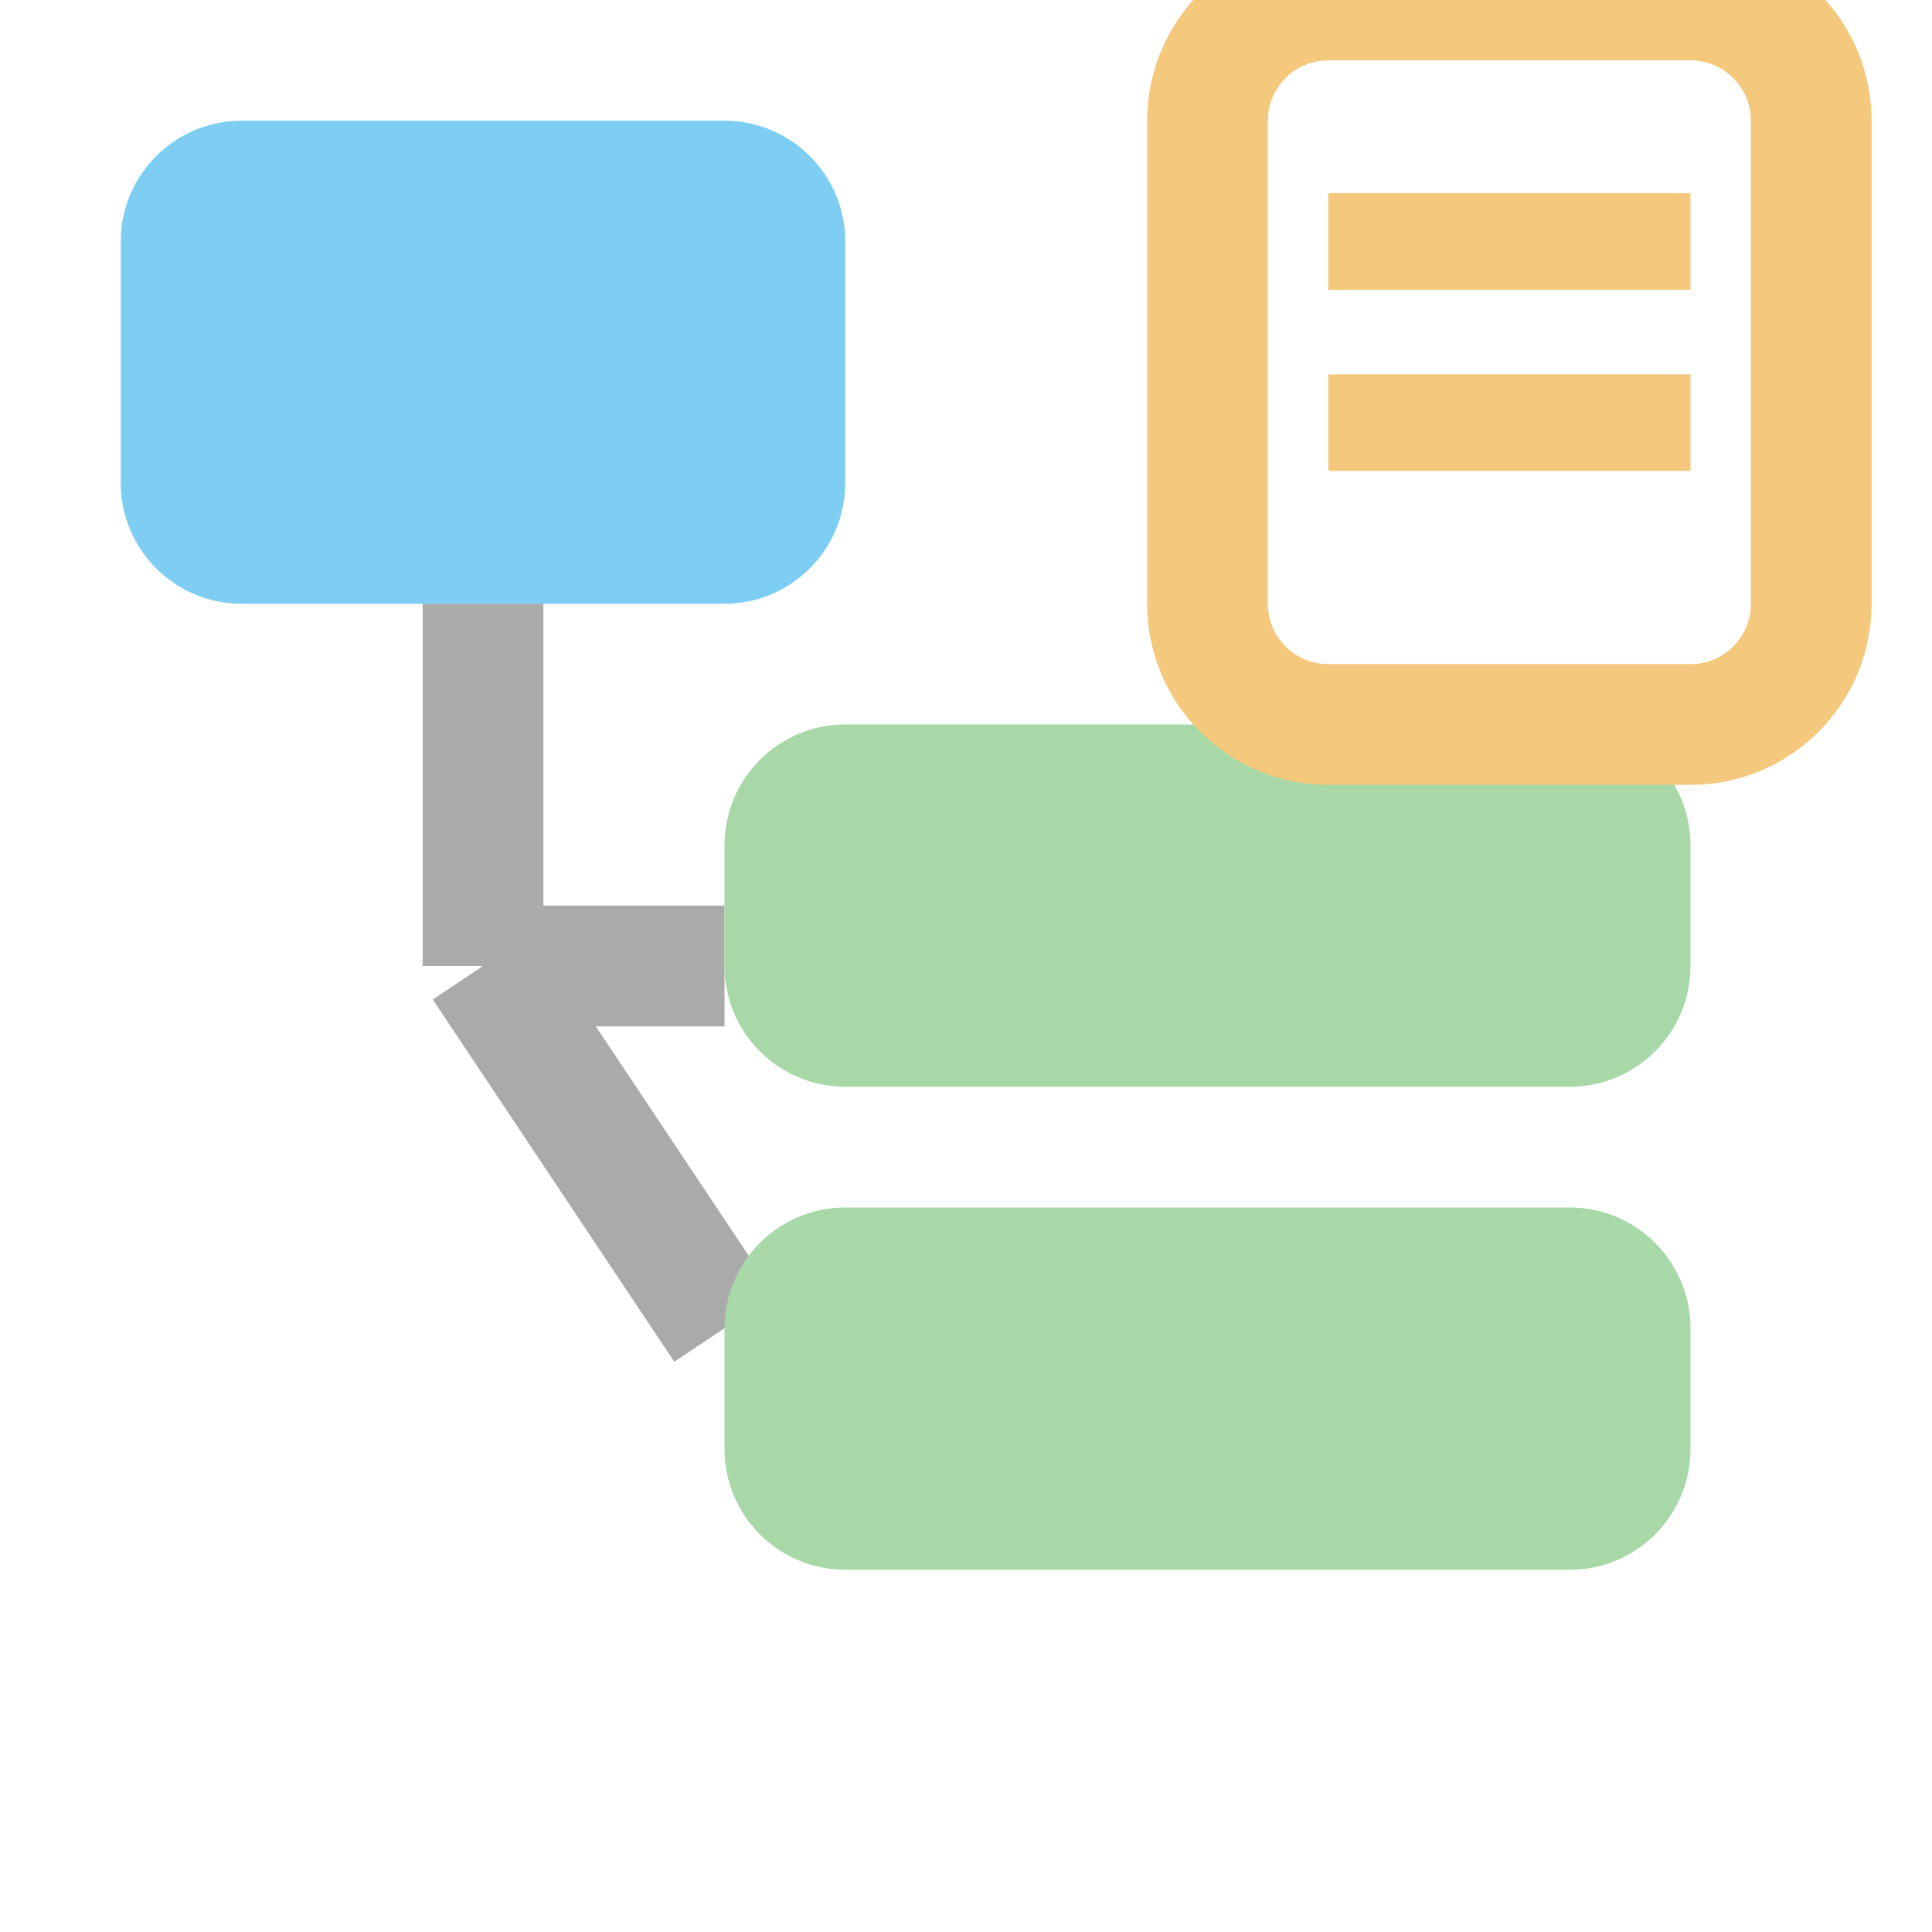
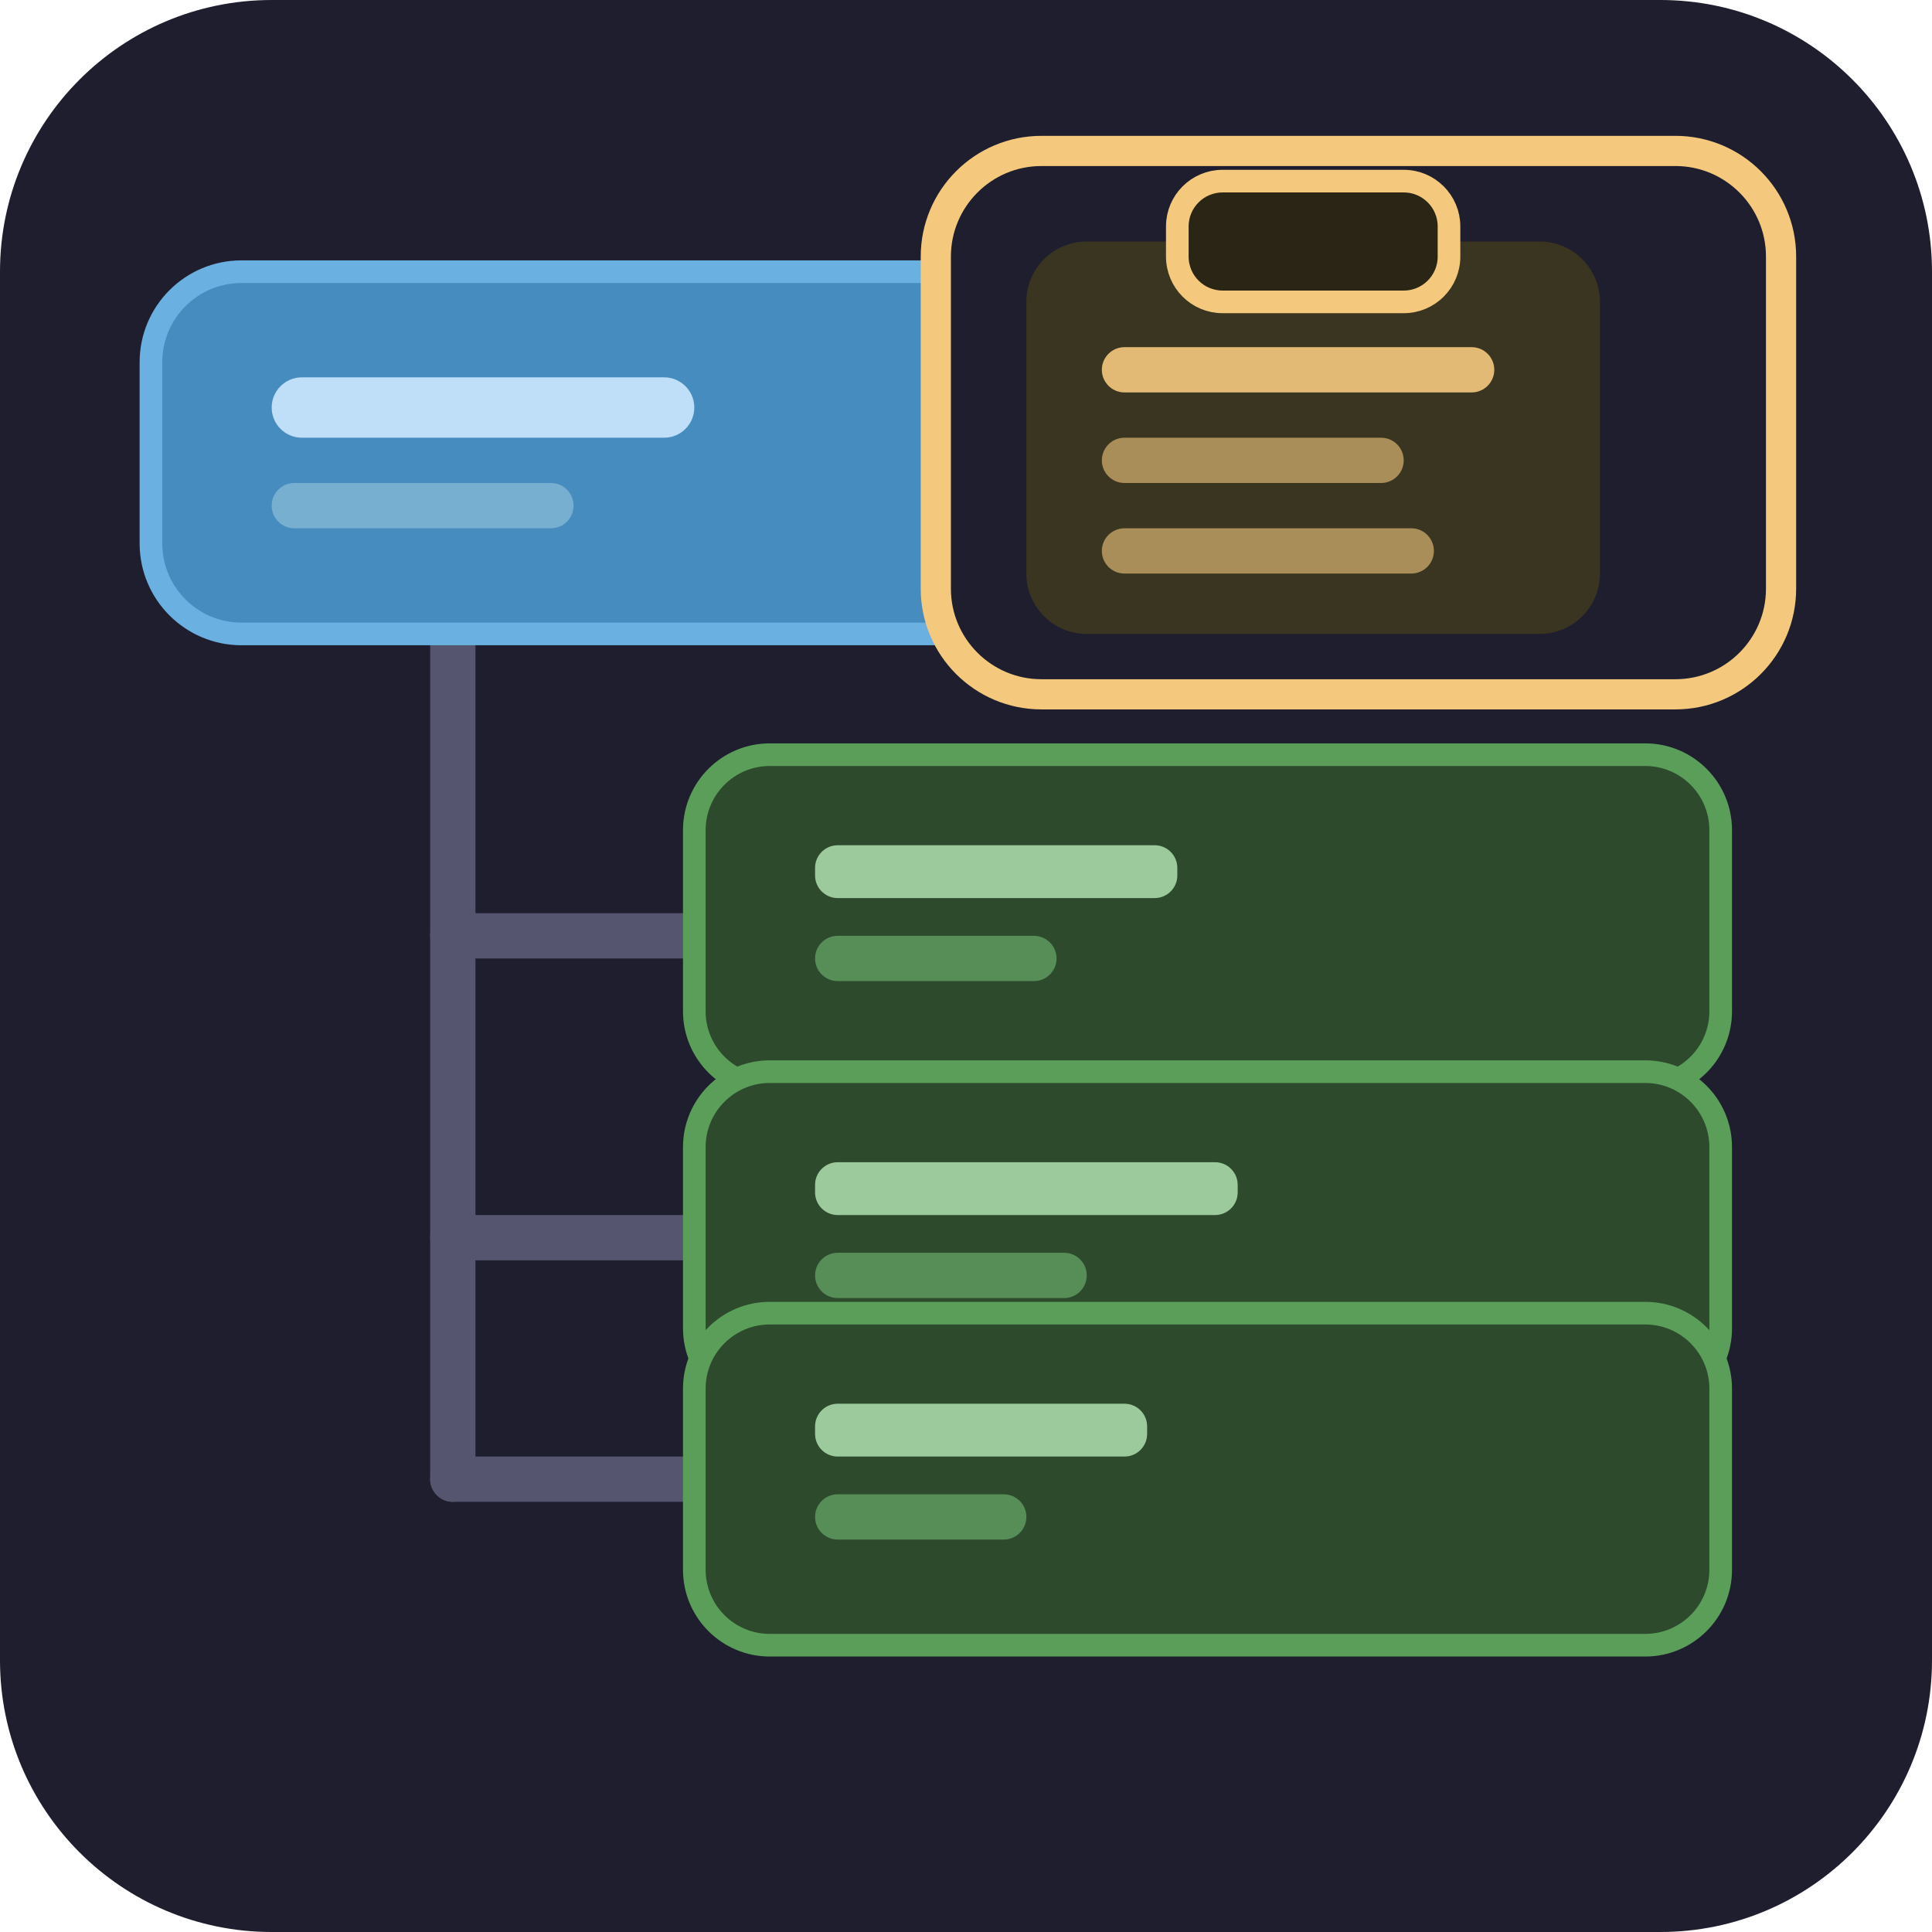
- <svg xmlns="http://www.w3.org/2000/svg" viewBox="0 0 16 16" width="16" height="16">
-   <rect x="1" y="1" width="6" height="4" rx="1" fill="#7ecef4" />
-   <line x1="4" y1="5" x2="4" y2="8" stroke="#aaa" stroke-width="1" />
-   <line x1="4" y1="8" x2="6" y2="8" stroke="#aaa" stroke-width="1" />
-   <line x1="4" y1="8" x2="6" y2="11" stroke="#aaa" stroke-width="1" />
-   <rect x="6" y="6" width="8" height="3" rx="1" fill="#a8d8a8" />
-   <rect x="6" y="10" width="8" height="3" rx="1" fill="#a8d8a8" />
-   <rect x="10" y="0" width="5" height="6" rx="1" fill="none" stroke="#f4c97e" stroke-width="1" />
-   <line x1="11" y1="2" x2="14" y2="2" stroke="#f4c97e" stroke-width="0.8" />
-   <line x1="11" y1="3.5" x2="14" y2="3.5" stroke="#f4c97e" stroke-width="0.8" />
+ <svg xmlns="http://www.w3.org/2000/svg" viewBox="0 0 128 128" width="128" height="128">
+   <rect width="128" height="128" rx="18" fill="#1e1e2e" />
+   <line x1="30" y1="42" x2="30" y2="98" stroke="#555570" stroke-width="3" stroke-linecap="round" />
+   <line x1="30" y1="62" x2="46" y2="62" stroke="#555570" stroke-width="3" stroke-linecap="round" />
+   <line x1="30" y1="82" x2="46" y2="82" stroke="#555570" stroke-width="3" stroke-linecap="round" />
+   <line x1="30" y1="98" x2="46" y2="98" stroke="#555570" stroke-width="3" stroke-linecap="round" />
+   <rect x="10" y="18" width="60" height="24" rx="6" fill="#478cbf" />
+   <rect x="10" y="18" width="60" height="24" rx="6" fill="none" stroke="#6ab0e0" stroke-width="1.5" />
+   <rect x="18" y="25" width="28" height="4" rx="2" fill="#cce8ff" opacity="0.9" />
+   <rect x="18" y="32" width="20" height="3" rx="1.5" fill="#8bbdd9" opacity="0.7" />
+   <rect x="46" y="50" width="68" height="22" rx="5" fill="#2d4a2d" />
+   <rect x="46" y="50" width="68" height="22" rx="5" fill="none" stroke="#5a9e5a" stroke-width="1.5" />
+   <rect x="54" y="56" width="24" height="3.5" rx="1.5" fill="#a8d8a8" opacity="0.9" />
+   <rect x="54" y="62" width="16" height="3" rx="1.5" fill="#6aaa6a" opacity="0.7" />
+   <rect x="46" y="71" width="68" height="22" rx="5" fill="#2d4a2d" />
+   <rect x="46" y="71" width="68" height="22" rx="5" fill="none" stroke="#5a9e5a" stroke-width="1.5" />
+   <rect x="54" y="77" width="28" height="3.5" rx="1.5" fill="#a8d8a8" opacity="0.9" />
+   <rect x="54" y="83" width="18" height="3" rx="1.5" fill="#6aaa6a" opacity="0.7" />
+   <rect x="46" y="87" width="68" height="22" rx="5" fill="#2d4a2d" />
+   <rect x="46" y="87" width="68" height="22" rx="5" fill="none" stroke="#5a9e5a" stroke-width="1.5" />
+   <rect x="54" y="93" width="22" height="3.5" rx="1.5" fill="#a8d8a8" opacity="0.9" />
+   <rect x="54" y="99" width="14" height="3" rx="1.5" fill="#6aaa6a" opacity="0.7" />
+   <rect x="62" y="10" width="56" height="36" rx="7" fill="#1e1e2e" stroke="#f4c97e" stroke-width="2" />
+   <rect x="68" y="16" width="38" height="26" rx="4" fill="#3a3520" />
+   <rect x="78" y="12" width="18" height="8" rx="3" fill="#2a2515" stroke="#f4c97e" stroke-width="1.5" />
+   <rect x="73" y="23" width="26" height="3" rx="1.5" fill="#f4c97e" opacity="0.9" />
+   <rect x="73" y="29" width="20" height="3" rx="1.5" fill="#f4c97e" opacity="0.6" />
+   <rect x="73" y="35" width="22" height="3" rx="1.5" fill="#f4c97e" opacity="0.6" />
</svg>
